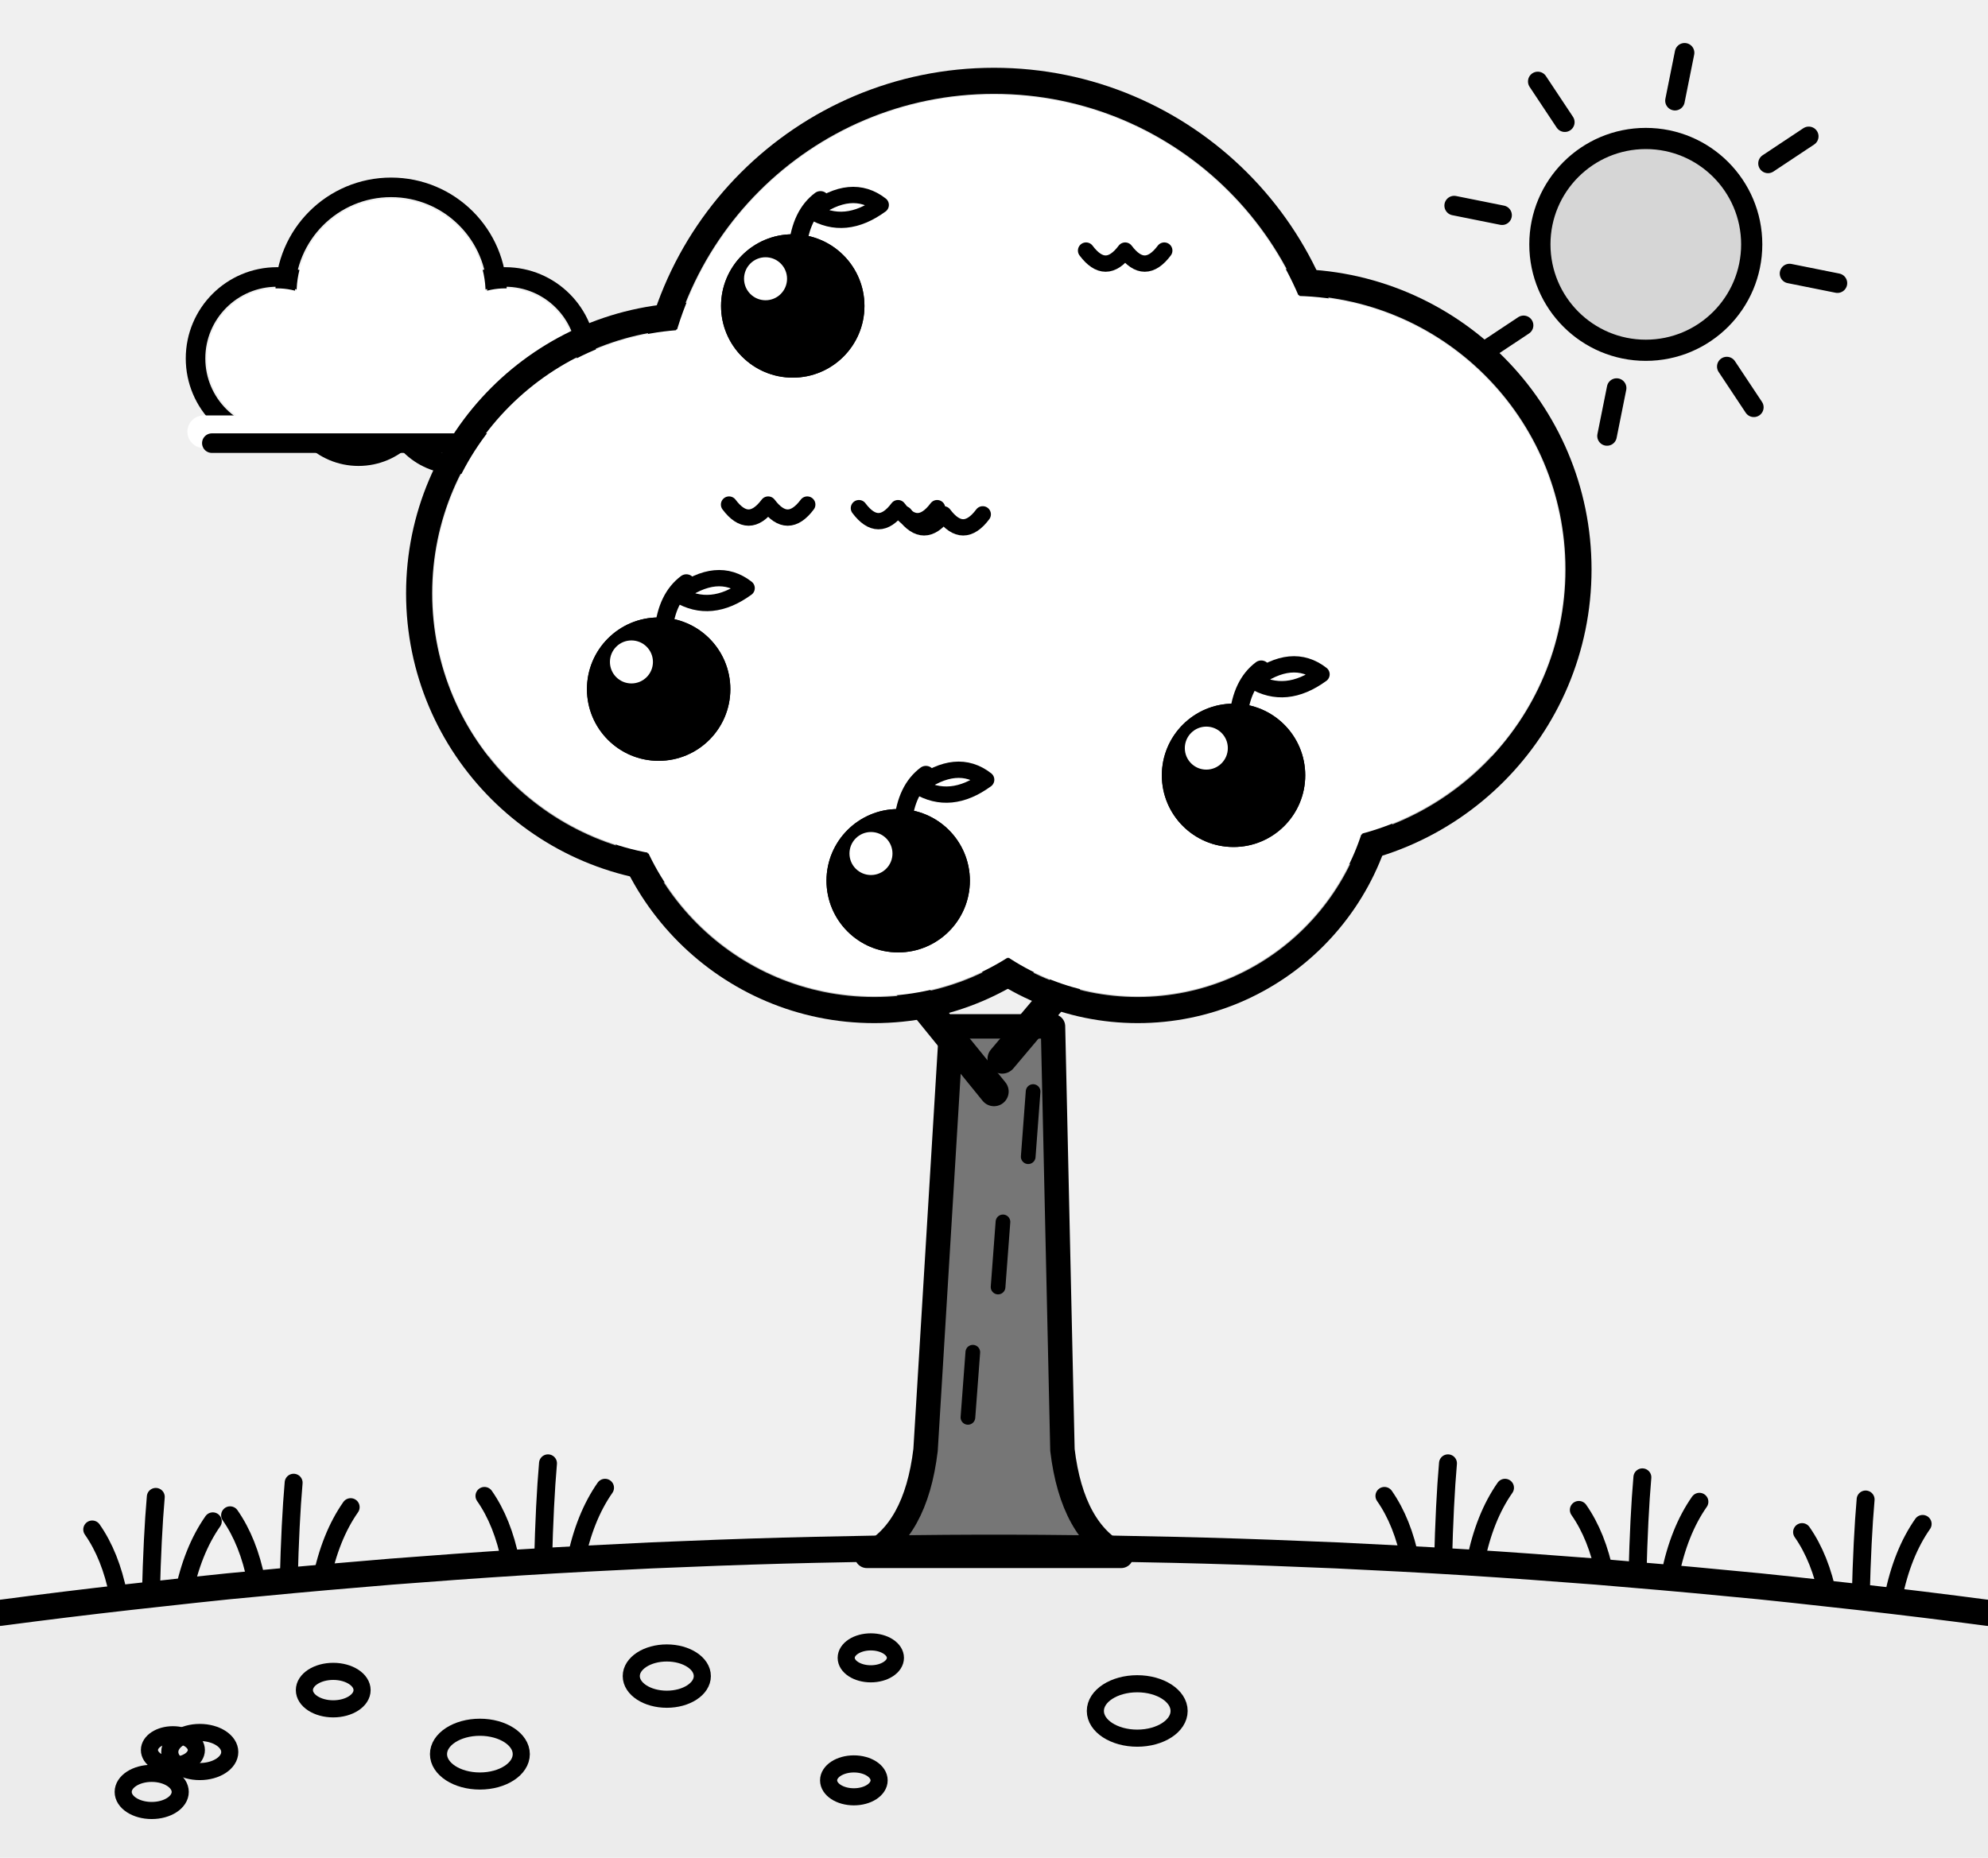
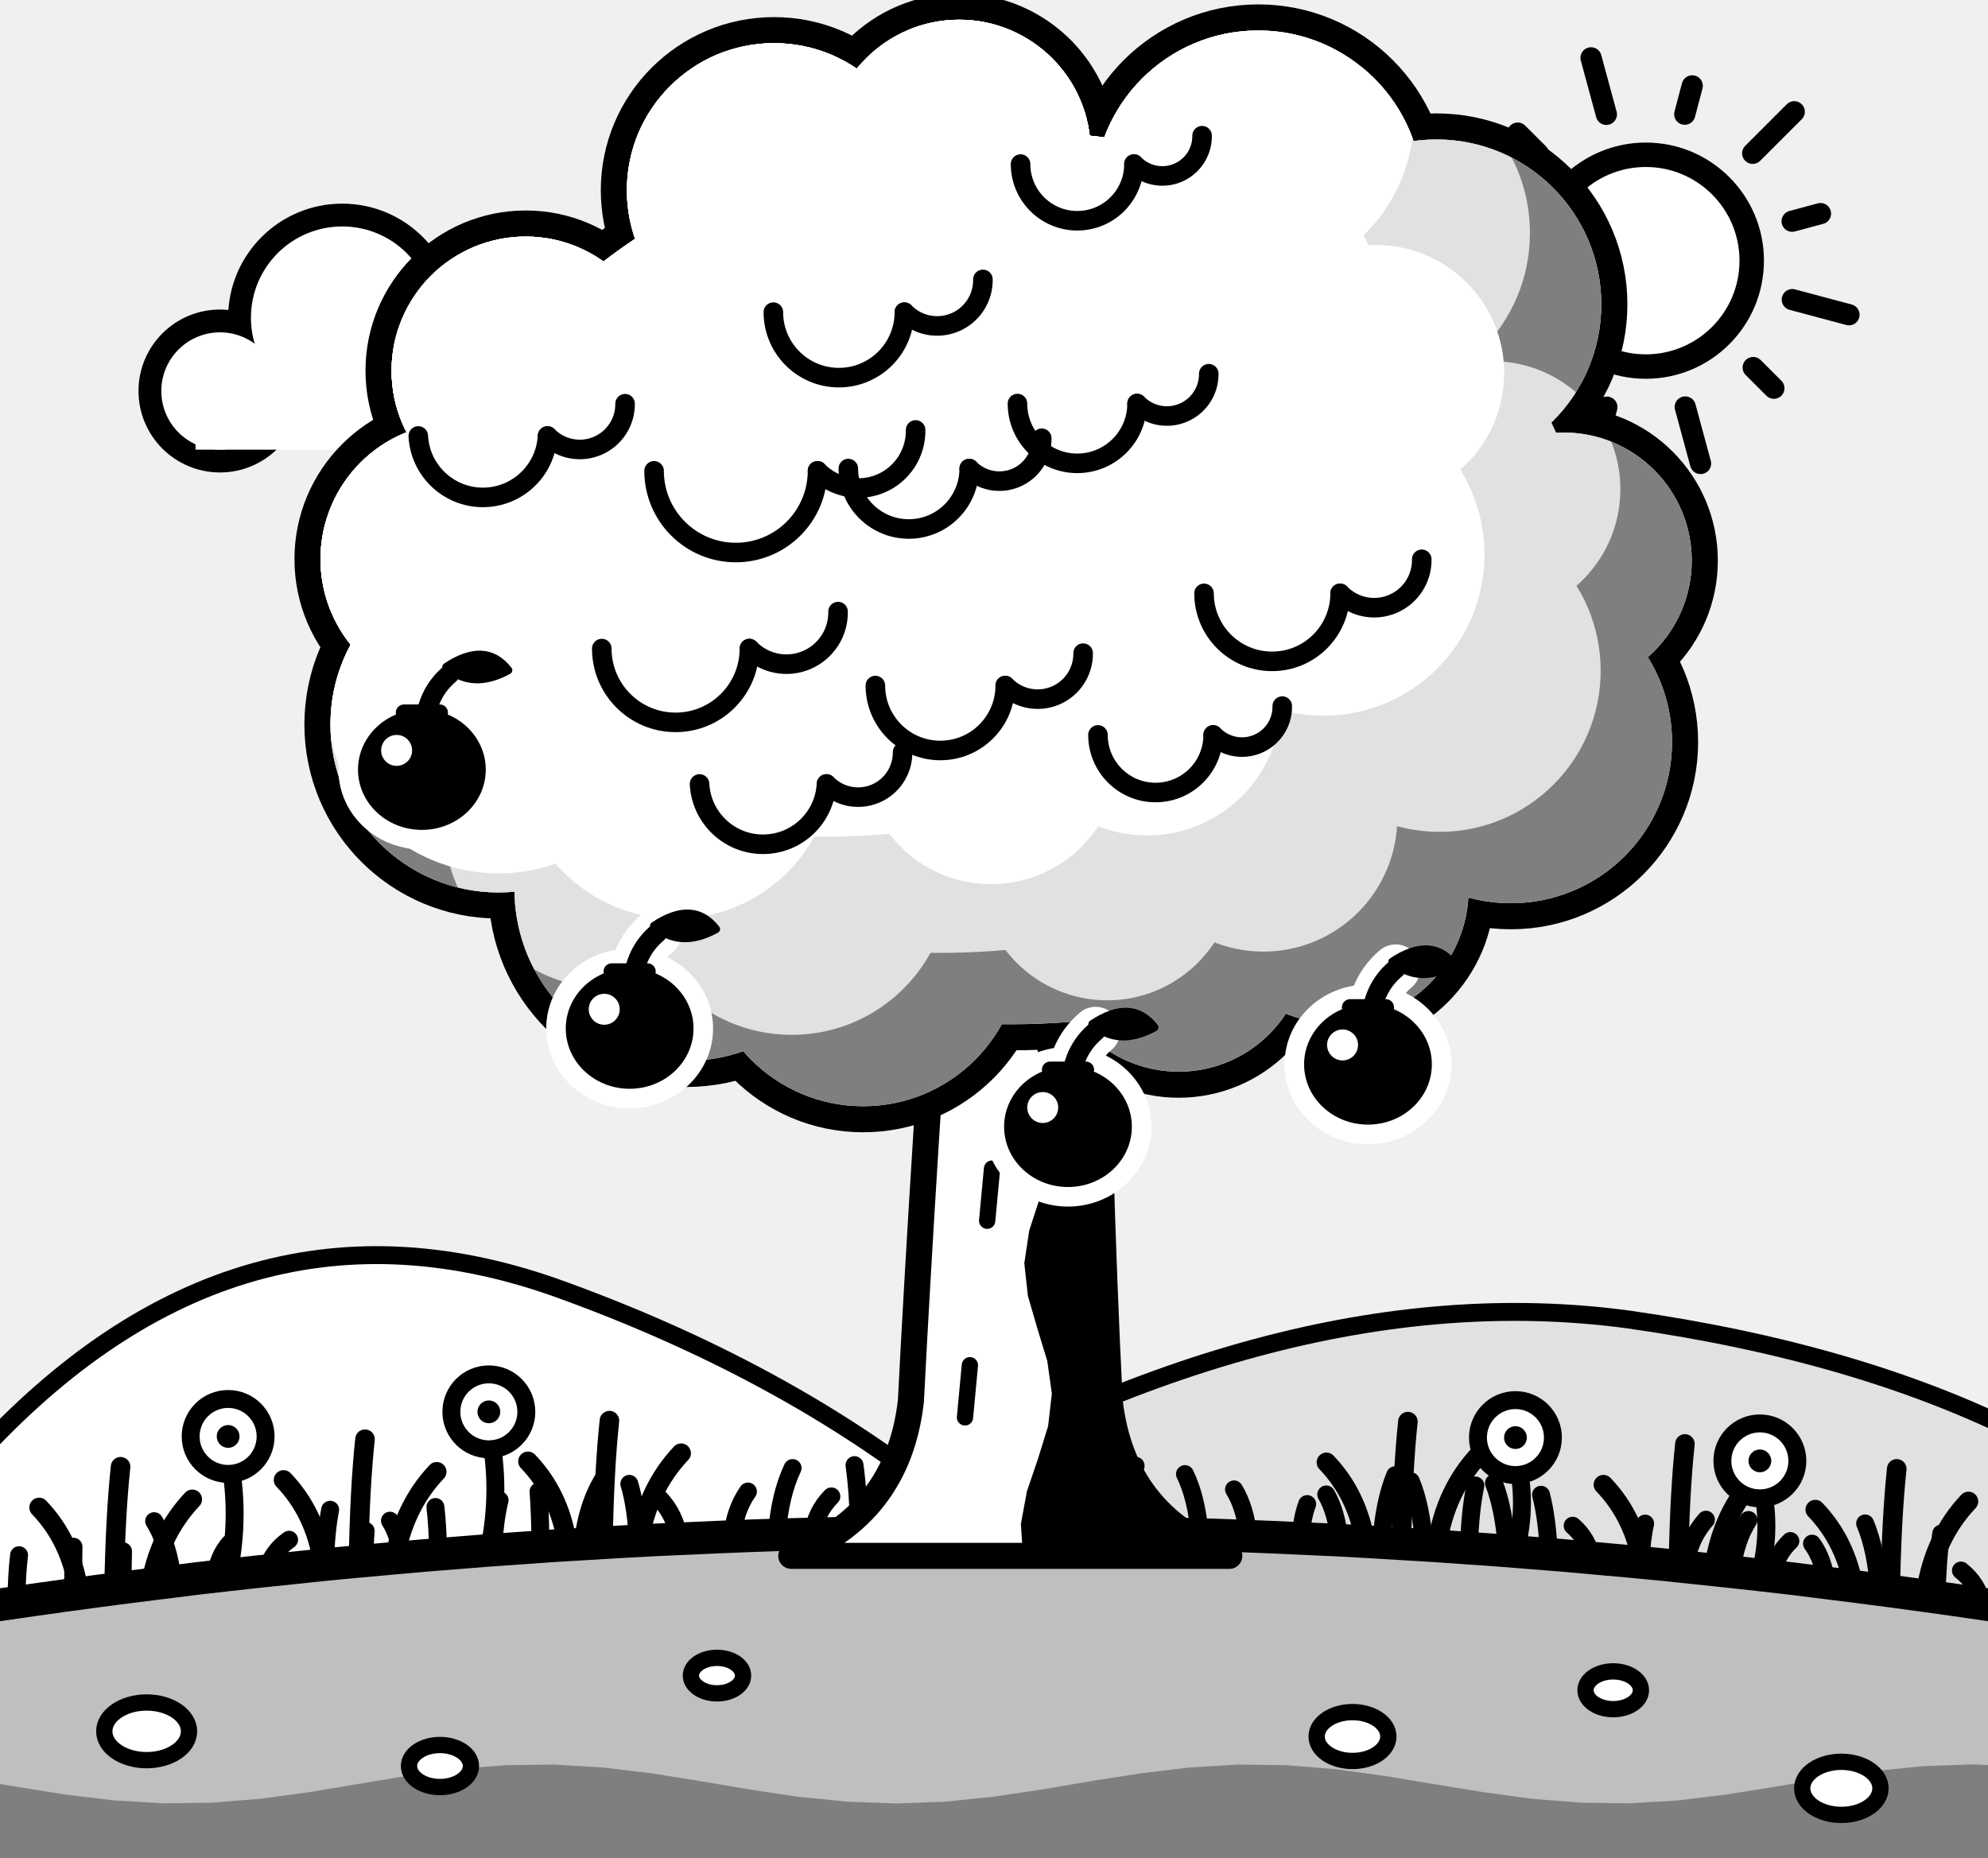
<svg xmlns="http://www.w3.org/2000/svg" width="122" height="114" viewBox="0 0 122 114">
-   <g id="shade">
-     <circle cx="101" cy="15" r="6.5" fill="rgb(214,214,214)" />
-     <path d="M0,99 L2,98.74 L4,98.49 L6,98.25 L8,98.02 L10,97.8 L12,97.58 L14,97.37 L16,97.18 L18,96.99 L20,96.81 L22,96.64 L24,96.47 L26,96.32 L28,96.17 L30,96.03 L32,95.9 L34,95.78 L36,95.67 L38,95.57 L40,95.47 L42,95.39 L44,95.31 L46,95.24 L48,95.18 L50,95.13 L52,95.09 L54,95.05 L56,95.03 L58,95.01 L60,95 L62,95 L64,95.01 L66,95.03 L68,95.05 L70,95.09 L72,95.13 L74,95.18 L76,95.24 L78,95.31 L80,95.39 L82,95.47 L84,95.57 L86,95.67 L88,95.78 L90,95.9 L92,96.03 L94,96.17 L96,96.32 L98,96.47 L100,96.64 L102,96.81 L104,96.99 L106,97.18 L108,97.37 L110,97.58 L112,97.8 L114,98.02 L116,98.25 L118,98.49 L120,98.74 L122,99 L122,114 L0,114 Z" fill="rgb(236,236,236)" />
-     <path d="M53.2,95.5 Q56.2,94 56.8,89 L58.38,63 L64.62,63 L65.2,89 Q65.8,94 68.8,95.5 Z" fill="rgb(118,118,118)" />
+   <g stroke-linecap="round" stroke-linejoin="round">
+     <path d="M109.99,18.39 L113.47,19.32" fill="none" stroke="#000" stroke-width="1.3" />
+     <path d="M107.59,22.56 L108.86,23.83" fill="none" stroke="#000" stroke-width="1.3" />
+     <path d="M103.42,24.98 L104.36,28.45" fill="none" stroke="#000" stroke-width="1.3" />
+     <path d="M98.61,24.99 L98.15,26.73" fill="none" stroke="#000" stroke-width="1.3" />
+     <path d="M94.44,22.59 L91.89,25.14" fill="none" stroke="#000" stroke-width="1.3" />
+     <path d="M92.02,18.42 L90.28,18.89" fill="none" stroke="#000" stroke-width="1.3" />
+     <path d="M92.01,13.61 L88.53,12.68" fill="none" stroke="#000" stroke-width="1.3" />
+     <path d="M94.41,9.44 L93.14,8.17" fill="none" stroke="#000" stroke-width="1.3" />
+     <path d="M98.58,7.02 L97.64,3.55" fill="none" stroke="#000" stroke-width="1.3" />
+     <path d="M103.39,7.01 L103.85,5.27" fill="none" stroke="#000" stroke-width="1.3" />
+     <path d="M107.56,9.41 L110.11,6.86" fill="none" stroke="#000" stroke-width="1.3" />
+     <path d="M109.98,13.58 L111.72,13.11" fill="none" stroke="#000" stroke-width="1.3" />
+     <circle cx="101" cy="16" r="6.5" fill="#fff" stroke="#000" stroke-width="1.5" />
+     <clipPath id="c1">
+       <rect x="0" y="0" width="122" height="29" />
+     </clipPath>
+     <g clip-path="url(#c1)">
+       <circle cx="13.5" cy="24" r="5" fill="#000" />
+       <circle cx="21" cy="19.5" r="7" fill="#000" />
+       <circle cx="30" cy="20.5" r="6" fill="#000" />
+       <circle cx="36.5" cy="24.5" r="4.5" fill="#000" />
+     </g>
+     <clipPath id="c2">
+       <rect x="0" y="0" width="122" height="27.6" />
+     </clipPath>
+     <g clip-path="url(#c2)">
+       <circle cx="13.5" cy="24" r="3.6" fill="#fff" />
+       <circle cx="21" cy="19.5" r="5.6" fill="#fff" />
+       <circle cx="30" cy="20.5" r="4.6" fill="#fff" />
+       <circle cx="36.5" cy="24.5" r="3.1" fill="#fff" />
+       <rect x="12" y="22" width="26" height="6" fill="#fff" />
+     </g>
+     <path d="M-2,90 Q14,72 34,79 Q48,84 58,92 L58,110 L-2,110 Z" fill="#fff" stroke="#000" stroke-width="1.1" />
+     <path d="M52,94 Q78,78 100,81 Q114,83 124,88 L124,110 L52,110 Z" fill="#e1e1e1" stroke="#000" stroke-width="1.1" />
+     <path d="M-2,98.8 L0,98.5 L2,98.21 L4,97.93 L6,97.66 L8,97.4 L10,97.15 L12,96.9 L14,96.67 L16,96.45 L18,96.24 L20,96.03 L22,95.84 L24,95.66 L26,95.48 L28,95.32 L30,95.16 L32,95.02 L34,94.88 L36,94.76 L38,94.64 L40,94.53 L42,94.44 L44,94.35 L46,94.27 L48,94.2 L50,94.15 L52,94.1 L54,94.06 L56,94.03 L58,94.01 L60,94 L62,94 L64,94.01 L66,94.03 L68,94.06 L70,94.1 L72,94.15 L74,94.2 L76,94.27 L78,94.35 L80,94.44 L82,94.53 L84,94.64 L86,94.76 L88,94.88 L90,95.02 L92,95.16 L94,95.32 L96,95.48 L98,95.66 L100,95.84 L102,96.03 L104,96.24 L106,96.45 L108,96.67 L110,96.9 L112,97.15 L114,97.4 L116,97.66 L118,97.93 L120,98.21 L122,98.5 L124,98.8 L124,116 L-2,116 Z" fill="#bfbfbf" />
+     <path d="M-2,109.16 L1,109.67 L4,110.15 L7,110.51 L10,110.69 L13,110.65 L16,110.41 L19,110 L22,109.5 L25,109 L28,108.59 L31,108.35 L34,108.31 L37,108.49 L40,108.85 L43,109.33 L46,109.84 L49,110.29 L52,110.59 L55,110.7 L58,110.59 L61,110.28 L64,109.83 L67,109.32 L70,108.85 L73,108.49 L76,108.31 L79,108.35 L82,108.6 L85,109.01 L88,109.51 L91,110 L94,110.41 L97,110.65 L100,110.69 L103,110.51 L106,110.14 L109,109.66 L112,109.15 L115,108.71 L118,108.41 L121,108.3 L124,108.41 L124,116 L-2,116 Z" fill="#7f7f7f" />
+     <ellipse cx="9" cy="106.27" rx="2.6" ry="1.77" fill="#fff" stroke="#000" stroke-width="1" />
+     <ellipse cx="27" cy="108.4" rx="1.9" ry="1.29" fill="#fff" stroke="#000" stroke-width="1" />
+     <ellipse cx="44" cy="102.85" rx="1.6" ry="1.09" fill="#fff" stroke="#000" stroke-width="1" />
+     <ellipse cx="83" cy="106.59" rx="2.2" ry="1.5" fill="#fff" stroke="#000" stroke-width="1" />
+     <ellipse cx="99" cy="103.75" rx="1.7" ry="1.16" fill="#fff" stroke="#000" stroke-width="1" />
+     <ellipse cx="113" cy="109.77" rx="2.4" ry="1.63" fill="#fff" stroke="#000" stroke-width="1" />
+     <path d="M1,98.35 q0.03,-1.73 0.17,-2.89" fill="none" stroke="#000" stroke-width="1.1" />
+     <path d="M4.49,97.86 q0,-1.75 0.02,-2.92" fill="none" stroke="#000" stroke-width="1.1" />
+     <path d="M7.52,97.46 q0.01,-1.35 0.03,-2.24" fill="none" stroke="#000" stroke-width="1.1" />
+     <path d="M10.6,97.07 q-0.23,-2.22 -1.14,-3.7" fill="none" stroke="#000" stroke-width="1.1" />
+     <path d="M13.22,96.76 q0.17,-1.21 0.87,-2.02" fill="none" stroke="#000" stroke-width="1.1" />
+     <path d="M16.39,96.41 q0.27,-1.14 1.35,-1.9" fill="none" stroke="#000" stroke-width="1.1" />
+     <path d="M19.94,96.04 q0.06,-2.02 0.32,-3.37" fill="none" stroke="#000" stroke-width="1.1" />
+     <path d="M22.36,95.81 q0.02,-1.1 0.08,-1.84" fill="none" stroke="#000" stroke-width="1.1" />
+     <path d="M24.65,95.6 q-0.14,-1.35 -0.72,-2.26" fill="none" stroke="#000" stroke-width="1.1" />
+     <path d="M26.89,95.41 q-0.03,-1.75 -0.17,-2.91" fill="none" stroke="#000" stroke-width="1.1" />
+     <path d="M30.27,95.14 q0.08,-1.83 0.39,-3.05" fill="none" stroke="#000" stroke-width="1.1" />
+     <path d="M33.17,94.94 q-0.02,-2.03 -0.12,-3.39" fill="none" stroke="#000" stroke-width="1.1" />
+     <path d="M35.76,94.77 q0.28,-2.52 1.39,-4.19" fill="none" stroke="#000" stroke-width="1.1" />
+     <path d="M39.14,94.58 q-0.1,-2.1 -0.52,-3.5" fill="none" stroke="#000" stroke-width="1.1" />
+     <path d="M41.66,94.45 q-0.24,-1.5 -1.2,-2.49" fill="none" stroke="#000" stroke-width="1.1" />
+     <path d="M44.93,94.31 q0.19,-1.66 0.97,-2.76" fill="none" stroke="#000" stroke-width="1.1" />
+     <path d="M47.67,94.21 q0.19,-2.46 0.97,-4.1" fill="none" stroke="#000" stroke-width="1.1" />
+     <path d="M49.87,94.15 q0.23,-1.38 1.15,-2.3" fill="none" stroke="#000" stroke-width="1.1" />
+     <path d="M52.73,94.08 q-0.06,-2.49 -0.29,-4.15" fill="none" stroke="#000" stroke-width="1.1" />
+     <path d="M68.97,94.08 q0.14,-2.47 0.72,-4.11" fill="none" stroke="#000" stroke-width="1.1" />
+     <path d="M71.33,94.13 q-0.22,-1.43 -1.12,-2.39" fill="none" stroke="#000" stroke-width="1.1" />
+     <path d="M73.62,94.19 q-0.18,-2.23 -0.9,-3.71" fill="none" stroke="#000" stroke-width="1.1" />
+     <path d="M76.6,94.29 q-0.17,-1.72 -0.87,-2.87" fill="none" stroke="#000" stroke-width="1.1" />
+     <path d="M79.82,94.43 q0.08,-1.27 0.4,-2.11" fill="none" stroke="#000" stroke-width="1.1" />
+     <path d="M82.19,94.54 q-0.16,-1.69 -0.8,-2.81" fill="none" stroke="#000" stroke-width="1.1" />
+     <path d="M84.77,94.68 q0.17,-2.48 0.85,-4.13" fill="none" stroke="#000" stroke-width="1.1" />
+     <path d="M87.39,94.84 q-0.16,-2.35 -0.81,-3.92" fill="none" stroke="#000" stroke-width="1.1" />
+     <path d="M90.14,95.03 q0.08,-2.31 0.4,-3.85" fill="none" stroke="#000" stroke-width="1.1" />
+     <path d="M92.48,95.2 q-0.16,-2.5 -0.8,-4.17" fill="none" stroke="#000" stroke-width="1.1" />
+     <path d="M95.05,95.4 q-0.1,-2.19 -0.48,-3.65" fill="none" stroke="#000" stroke-width="1.1" />
+     <path d="M97.66,95.63 q-0.23,-1.19 -1.15,-1.98" fill="none" stroke="#000" stroke-width="1.1" />
+     <path d="M100.68,95.9 q0.06,-1.43 0.28,-2.38" fill="none" stroke="#000" stroke-width="1.1" />
+     <path d="M103.4,96.17 q0.26,-1.73 1.29,-2.89" fill="none" stroke="#000" stroke-width="1.1" />
+     <path d="M106.27,96.48 q0.21,-1.91 1.03,-3.18" fill="none" stroke="#000" stroke-width="1.1" />
+     <path d="M108.73,96.76 q0.23,-1.3 1.14,-2.17" fill="none" stroke="#000" stroke-width="1.1" />
+     <path d="M112.07,97.15 q-0.17,-1.44 -0.87,-2.4" fill="none" stroke="#000" stroke-width="1.1" />
+     <path d="M115.31,97.57 q-0.17,-2.43 -0.85,-4.06" fill="none" stroke="#000" stroke-width="1.1" />
+     <path d="M118.84,98.05 q0.06,-2.35 0.29,-3.92" fill="none" stroke="#000" stroke-width="1.1" />
+     <path d="M121.63,98.45 q-0.26,-1.23 -1.29,-2.05" fill="none" stroke="#000" stroke-width="1.1" />
+     <path d="M4.8,97.53 q-0.48,-3 -2.4,-5" fill="none" stroke="#000" stroke-width="1.2" />
+     <path d="M7,97.53 q0.08,-4.5 0.4,-7.5" fill="none" stroke="#000" stroke-width="1.2" />
+     <path d="M9.2,97.53 q0.52,-3.3 2.6,-5.5" fill="none" stroke="#000" stroke-width="1.2" />
+     <path d="M19.8,95.84 q-0.48,-3 -2.4,-5" fill="none" stroke="#000" stroke-width="1.2" />
+     <path d="M22,95.84 q0.08,-4.5 0.4,-7.5" fill="none" stroke="#000" stroke-width="1.2" />
+     <path d="M24.2,95.84 q0.52,-3.3 2.6,-5.5" fill="none" stroke="#000" stroke-width="1.2" />
+     <path d="M34.8,94.7 q-0.48,-3 -2.4,-5" fill="none" stroke="#000" stroke-width="1.2" />
+     <path d="M37,94.7 q0.08,-4.5 0.4,-7.5" fill="none" stroke="#000" stroke-width="1.2" />
+     <path d="M39.2,94.7 q0.52,-3.3 2.6,-5.5" fill="none" stroke="#000" stroke-width="1.2" />
+     <path d="M83.8,94.76 q-0.48,-3 -2.4,-5" fill="none" stroke="#000" stroke-width="1.2" />
+     <path d="M86,94.76 q0.08,-4.5 0.4,-7.5" fill="none" stroke="#000" stroke-width="1.2" />
+     <path d="M88.2,94.76 q0.52,-3.3 2.6,-5.5" fill="none" stroke="#000" stroke-width="1.2" />
+     <path d="M100.8,96.13 q-0.48,-3 -2.4,-5" fill="none" stroke="#000" stroke-width="1.2" />
+     <path d="M103,96.13 q0.08,-4.5 0.4,-7.5" fill="none" stroke="#000" stroke-width="1.2" />
+     <path d="M105.2,96.13 q0.52,-3.3 2.6,-5.5" fill="none" stroke="#000" stroke-width="1.2" />
+     <path d="M113.8,97.66 q-0.48,-3 -2.4,-5" fill="none" stroke="#000" stroke-width="1.2" />
+     <path d="M116,97.66 q0.08,-4.5 0.4,-7.5" fill="none" stroke="#000" stroke-width="1.2" />
+     <path d="M118.2,97.66 q0.52,-3.3 2.6,-5.5" fill="none" stroke="#000" stroke-width="1.2" />
+     <path d="M14,96.67 q0.8,-3.75 0,-7.5" fill="none" stroke="#000" stroke-width="1.1" />
+     <circle cx="14" cy="88.17" r="2.3" fill="#fff" stroke="#000" stroke-width="1.1" />
+     <circle cx="14" cy="88.17" r="0.7" fill="#000" />
+     <path d="M108,96.67 q0.8,-3 0,-6" fill="none" stroke="#000" stroke-width="1.1" />
+     <circle cx="108" cy="89.67" r="2.3" fill="#fff" stroke="#000" stroke-width="1.1" />
+     <circle cx="108" cy="89.67" r="0.7" fill="#000" />
+     <path d="M30,95.16 q0.8,-3.75 0,-7.5" fill="none" stroke="#000" stroke-width="1.1" />
+     <circle cx="30" cy="86.66" r="2.3" fill="#fff" stroke="#000" stroke-width="1.1" />
+     <circle cx="30" cy="86.66" r="0.7" fill="#000" />
+     <path d="M93,95.24 q0.8,-3 0,-6" fill="none" stroke="#000" stroke-width="1.1" />
+     <circle cx="93" cy="88.24" r="2.3" fill="#fff" stroke="#000" stroke-width="1.1" />
+     <circle cx="93" cy="88.24" r="0.7" fill="#000" />
+     <path d="M-2,98.8 L0,98.5 L2,98.21 L4,97.93 L6,97.66 L8,97.4 L10,97.15 L12,96.9 L14,96.67 L16,96.45 L18,96.24 L20,96.03 L22,95.84 L24,95.66 L26,95.48 L28,95.32 L30,95.16 L32,95.02 L34,94.88 L36,94.76 L38,94.64 L40,94.53 L42,94.44 L44,94.35 L46,94.27 L48,94.2 L50,94.15 L52,94.1 L54,94.06 L56,94.03 L58,94.01 L60,94 L62,94 L64,94.01 L66,94.03 L68,94.06 L70,94.1 L72,94.15 L74,94.2 L76,94.27 L78,94.35 L80,94.44 L82,94.53 L84,94.64 L86,94.76 L88,94.88 L90,95.02 L92,95.16 L94,95.32 L96,95.48 L98,95.66 L100,95.84 L102,96.03 L104,96.24 L106,96.45 L108,96.67 L110,96.9 L112,97.15 L114,97.4 L116,97.66 L118,97.93 L120,98.21 L122,98.5 L124,98.8" fill="none" stroke="#000" stroke-width="2" />
+     <path d="M61.89,58.6 Q51.87,52.06 44.85,43.11 L43.75,44.27 Q50.43,53.58 60.11,60.49 Z" fill="#000" stroke="#000" stroke-width="0.5" />
+     <path d="M63.9,59.48 Q74.46,51.71 82.02,41.53 L80.92,40.37 Q73.01,50.19 62.1,57.6 Z" fill="#000" stroke="#000" stroke-width="0.5" />
+     <path d="M48.56,95.5 Q55.1,93 55.9,86 Q56.6,72.27 58.12,50.54 L67.08,50.54 Q67.4,72.27 68.1,86 Q68.9,93 75.44,95.5 Z" fill="#fff" stroke="#000" stroke-width="1.6" />
    <clipPath id="c3">
-       <circle cx="61" cy="26.13" r="21.17" />
-       <circle cx="42.77" cy="36.42" r="17.05" />
-       <circle cx="79.23" cy="34.95" r="17.64" />
-       <circle cx="53.65" cy="45.83" r="16.17" />
-       <circle cx="69.82" cy="46.71" r="15.29" />
+       <path d="M48.56,95.5 Q55.1,93 55.9,86 Q56.6,72.27 58.12,50.54 L67.08,50.54 Q67.4,72.27 68.1,86 Q68.9,93 75.44,95.5 Z" />
    </clipPath>
    <g clip-path="url(#c3)">
-       <rect x="0" y="0" width="122" height="114" fill="rgb(226,226,226)" />
-       <rect x="0" y="46.4" width="122" height="114" fill="rgb(186,186,186)" />
-       <circle cx="54.65" cy="18.72" r="9.53" fill="#fff" />
-       <circle cx="37.66" cy="30.45" r="7.67" fill="#fff" />
-       <circle cx="73.94" cy="28.78" r="7.94" fill="#fff" />
-     </g>
-   </g>
-   <g id="ink" fill="none" stroke="#000" stroke-linecap="round" stroke-linejoin="round">
-     <circle cx="101" cy="15" r="6.5" stroke-width="1.3" />
-     <path d="M109.82,16.79 L112.76,17.38" stroke-width="1.2" />
-     <path d="M105.97,22.5 L107.63,25" stroke-width="1.2" />
-     <path d="M99.21,23.82 L98.62,26.76" stroke-width="1.2" />
-     <path d="M93.5,19.97 L91,21.63" stroke-width="1.2" />
-     <path d="M92.18,13.21 L89.24,12.62" stroke-width="1.2" />
-     <path d="M96.03,7.5 L94.37,5" stroke-width="1.2" />
-     <path d="M102.79,6.18 L103.38,3.24" stroke-width="1.2" />
-     <path d="M108.5,10.03 L111,8.37" stroke-width="1.2" />
-     <circle cx="17" cy="22" r="5" stroke-width="1.2" />
-     <circle cx="24" cy="18" r="6.5" stroke-width="1.2" />
-     <circle cx="31" cy="22" r="5" stroke-width="1.2" />
-     <circle cx="22" cy="24" r="4" stroke-width="1.2" />
-     <circle cx="28" cy="24.5" r="4" stroke-width="1.2" />
-     <circle cx="17" cy="22" r="4.3" fill="#fff" stroke="none" />
-     <circle cx="24" cy="18" r="5.8" fill="#fff" stroke="none" />
-     <circle cx="31" cy="22" r="4.3" fill="#fff" stroke="none" />
-     <circle cx="22" cy="24" r="3.3" fill="#fff" stroke="none" />
-     <circle cx="28" cy="24.5" r="3.3" fill="#fff" stroke="none" />
-     <path d="M12.5,26.5 L35.5,26.5" stroke="#fff" stroke-width="2" />
-     <path d="M13,27.2 L35,27.2" stroke-width="1.2" />
-     <path d="M0,99 L2,98.74 L4,98.49 L6,98.25 L8,98.02 L10,97.8 L12,97.58 L14,97.37 L16,97.18 L18,96.99 L20,96.81 L22,96.64 L24,96.47 L26,96.32 L28,96.17 L30,96.03 L32,95.9 L34,95.78 L36,95.67 L38,95.57 L40,95.47 L42,95.39 L44,95.31 L46,95.24 L48,95.18 L50,95.13 L52,95.09 L54,95.05 L56,95.03 L58,95.01 L60,95 L62,95 L64,95.01 L66,95.03 L68,95.05 L70,95.09 L72,95.13 L74,95.18 L76,95.24 L78,95.31 L80,95.39 L82,95.47 L84,95.57 L86,95.67 L88,95.78 L90,95.9 L92,96.03 L94,96.17 L96,96.32 L98,96.47 L100,96.64 L102,96.81 L104,96.99 L106,97.18 L108,97.37 L110,97.58 L112,97.8 L114,98.02 L116,98.25 L118,98.49 L120,98.74 L122,99" stroke-width="1.6" />
-     <ellipse cx="40.92" cy="102.88" rx="2.18" ry="1.42" stroke-width="1.05" />
-     <ellipse cx="12.26" cy="107.54" rx="1.84" ry="1.2" stroke-width="1.05" />
-     <ellipse cx="10.61" cy="107.42" rx="1.44" ry="0.94" stroke-width="1.05" />
-     <ellipse cx="53.44" cy="101.76" rx="1.51" ry="0.98" stroke-width="1.05" />
-     <ellipse cx="52.4" cy="109.28" rx="1.55" ry="1.01" stroke-width="1.05" />
-     <ellipse cx="29.45" cy="107.67" rx="2.54" ry="1.65" stroke-width="1.05" />
-     <ellipse cx="69.79" cy="105.02" rx="2.57" ry="1.67" stroke-width="1.05" />
-     <ellipse cx="9.31" cy="109.99" rx="1.75" ry="1.14" stroke-width="1.05" />
-     <ellipse cx="20.45" cy="103.74" rx="1.77" ry="1.15" stroke-width="1.05" />
-     <path d="M7.26,97.88 Q6.78,95.48 5.66,93.88" stroke-width="1.1" />
-     <path d="M9.26,97.88 Q9.35,94.28 9.56,91.88" stroke-width="1.1" />
-     <path d="M11.26,97.88 Q11.8,95.18 13.06,93.38" stroke-width="1.1" />
-     <path d="M15.72,97.01 Q15.24,94.61 14.12,93.01" stroke-width="1.1" />
-     <path d="M17.72,97.01 Q17.81,93.41 18.02,91.01" stroke-width="1.1" />
-     <path d="M19.72,97.01 Q20.26,94.31 21.52,92.51" stroke-width="1.1" />
-     <path d="M31.33,95.82 Q30.85,93.42 29.73,91.82" stroke-width="1.1" />
-     <path d="M33.33,95.82 Q33.42,92.22 33.63,89.82" stroke-width="1.1" />
-     <path d="M35.33,95.82 Q35.87,93.12 37.13,91.32" stroke-width="1.1" />
-     <path d="M86.56,95.82 Q86.08,93.42 84.96,91.82" stroke-width="1.1" />
-     <path d="M88.56,95.82 Q88.65,92.22 88.86,89.82" stroke-width="1.1" />
-     <path d="M90.56,95.82 Q91.1,93.12 92.36,91.32" stroke-width="1.1" />
-     <path d="M98.49,96.68 Q98.01,94.28 96.89,92.68" stroke-width="1.1" />
-     <path d="M100.49,96.68 Q100.58,93.08 100.79,90.68" stroke-width="1.1" />
-     <path d="M102.49,96.68 Q103.03,93.98 104.29,92.18" stroke-width="1.1" />
-     <path d="M112.19,98.04 Q111.71,95.64 110.59,94.04" stroke-width="1.1" />
-     <path d="M114.19,98.04 Q114.28,94.44 114.49,92.04" stroke-width="1.1" />
-     <path d="M116.19,98.04 Q116.73,95.34 117.99,93.54" stroke-width="1.1" />
-     <path d="M53.2,95.5 Q56.2,94 56.8,89 L58.38,63 L64.62,63 L65.2,89 Q65.8,94 68.8,95.5 Z" stroke-width="1.5" fill="#fff" fill-opacity="0" />
-     <path d="M59.4,87 l0.3,-4" stroke-width="0.9" />
-     <path d="M61.25,79 l0.3,-4" stroke-width="0.9" />
-     <path d="M63.1,71 l0.3,-4" stroke-width="0.9" />
-     <path d="M61,67 Q54.5,59 48,51" stroke-width="1.8" />
-     <path d="M61.5,65 Q68.25,57 75,49" stroke-width="1.8" />
-     <circle cx="61" cy="26.13" r="21.17" stroke-width="1.6" />
-     <circle cx="42.77" cy="36.42" r="17.05" stroke-width="1.6" />
-     <circle cx="79.23" cy="34.95" r="17.64" stroke-width="1.6" />
-     <circle cx="53.65" cy="45.83" r="16.17" stroke-width="1.6" />
-     <circle cx="69.82" cy="46.71" r="15.29" stroke-width="1.6" />
-     <circle cx="61" cy="26.13" r="20.32" fill="#fff" stroke="none" />
-     <circle cx="42.77" cy="36.42" r="16.2" fill="#fff" stroke="none" />
-     <circle cx="79.23" cy="34.95" r="16.79" fill="#fff" stroke="none" />
-     <circle cx="53.65" cy="45.83" r="15.32" fill="#fff" stroke="none" />
-     <circle cx="69.82" cy="46.71" r="14.44" fill="#fff" stroke="none" />
-     <path d="M55.51,31.57 q1.2,1.6 2.4,0 q1.2,1.6 2.4,0" stroke-width="1" />
-     <path d="M44.74,30.97 q1.2,1.6 2.4,0 q1.2,1.6 2.4,0" stroke-width="1" />
-     <path d="M66.65,15.38 q1.2,1.6 2.4,0 q1.2,1.6 2.4,0" stroke-width="1" />
-     <path d="M52.71,31.19 q1.2,1.6 2.4,0 q1.2,1.6 2.4,0" stroke-width="1" />
-     <circle cx="75.7" cy="47.59" r="4.4" fill="#000" stroke="#fff" stroke-width="1.2" paint-order="stroke" />
-     <circle cx="75.7" cy="47.59" r="4.4" fill="#000" stroke="none" />
-     <circle cx="74.03" cy="45.92" r="1.32" fill="#fff" stroke="none" />
-     <path d="M76,43.99 q0.2,-2 1.4,-2.9" stroke-width="1.1" />
-     <path d="M76.9,41.79 q2.4,-1.8 4.2,-0.4 q-2.2,1.6 -4.2,0.4 Z" fill="#fff" stroke-width="1" />
-     <circle cx="48.65" cy="18.78" r="4.4" fill="#000" stroke="#fff" stroke-width="1.2" paint-order="stroke" />
-     <circle cx="48.65" cy="18.78" r="4.4" fill="#000" stroke="none" />
-     <circle cx="46.98" cy="17.11" r="1.32" fill="#fff" stroke="none" />
-     <path d="M48.95,15.18 q0.2,-2 1.4,-2.9" stroke-width="1.1" />
-     <path d="M49.85,12.98 q2.4,-1.8 4.2,-0.4 q-2.2,1.6 -4.2,0.4 Z" fill="#fff" stroke-width="1" />
-     <circle cx="40.42" cy="42.3" r="4.4" fill="#000" stroke="#fff" stroke-width="1.2" paint-order="stroke" />
-     <circle cx="40.42" cy="42.3" r="4.4" fill="#000" stroke="none" />
-     <circle cx="38.75" cy="40.63" r="1.32" fill="#fff" stroke="none" />
-     <path d="M40.72,38.7 q0.2,-2 1.4,-2.9" stroke-width="1.1" />
-     <path d="M41.62,36.5 q2.4,-1.8 4.2,-0.4 q-2.2,1.6 -4.2,0.4 Z" fill="#fff" stroke-width="1" />
-     <circle cx="55.12" cy="54.06" r="4.4" fill="#000" stroke="#fff" stroke-width="1.2" paint-order="stroke" />
-     <circle cx="55.12" cy="54.06" r="4.4" fill="#000" stroke="none" />
-     <circle cx="53.45" cy="52.39" r="1.32" fill="#fff" stroke="none" />
-     <path d="M55.42,50.46 q0.2,-2 1.4,-2.9" stroke-width="1.1" />
-     <path d="M56.32,48.26 q2.4,-1.8 4.2,-0.4 q-2.2,1.6 -4.2,0.4 Z" fill="#fff" stroke-width="1" />
+       <path d="M64.33,49.54 L64.87,51.54 L64.98,53.54 L64.6,55.54 L63.91,57.54 L63.3,59.54 L63.09,61.54 L63.38,63.54 L64,65.54 L64.57,67.54 L64.77,69.54 L64.46,71.54 L63.81,73.54 L63.16,75.54 L62.86,77.54 L63.08,79.54 L63.66,81.54 L64.27,83.54 L64.55,85.54 L64.32,87.54 L63.7,89.54 L63.02,91.54 L62.65,93.54 L62.78,95.54 L81.84,95.54 L81.84,49.54 Z" fill="#000" />
+     </g>
+     <path d="M59.22,87 L59.52,83.8" fill="none" stroke="#000" stroke-width="1" />
+     <path d="M60.58,74.93 L60.88,71.73" fill="none" stroke="#000" stroke-width="1" />
+     <path d="M59.55,62.86 L59.85,59.66" fill="none" stroke="#000" stroke-width="1" />
+     <clipPath id="c4">
+       <ellipse cx="62" cy="35.47" rx="35.4" ry="27.4" />
+       <circle cx="58.86" cy="9.28" r="8.07" />
+       <circle cx="77.22" cy="11.95" r="10.08" />
+       <circle cx="88.15" cy="18.68" r="10.12" />
+       <circle cx="95.96" cy="34.41" r="7.86" />
+       <circle cx="92.72" cy="45.55" r="9.89" />
+       <circle cx="81.91" cy="54.57" r="8.22" />
+       <circle cx="72.33" cy="57.92" r="7.86" />
+       <circle cx="52.97" cy="58.19" r="9.71" />
+       <circle cx="42.11" cy="54.58" r="10.54" />
+       <circle cx="30.59" cy="44.47" r="10.31" />
+       <circle cx="28.05" cy="34.32" r="8.38" />
+       <circle cx="32.26" cy="22.75" r="8.23" />
+       <circle cx="47.5" cy="11.68" r="9.03" />
+     </clipPath>
+     <g fill="#000" stroke="#000" stroke-width="3.2">
+       <ellipse cx="62" cy="35.47" rx="35.4" ry="27.4" />
+       <circle cx="58.86" cy="9.28" r="8.07" />
+       <circle cx="77.22" cy="11.95" r="10.08" />
+       <circle cx="88.15" cy="18.68" r="10.12" />
+       <circle cx="95.96" cy="34.41" r="7.86" />
+       <circle cx="92.72" cy="45.55" r="9.89" />
+       <circle cx="81.91" cy="54.57" r="8.22" />
+       <circle cx="72.33" cy="57.92" r="7.86" />
+       <circle cx="52.97" cy="58.19" r="9.71" />
+       <circle cx="42.11" cy="54.58" r="10.54" />
+       <circle cx="30.59" cy="44.47" r="10.31" />
+       <circle cx="28.05" cy="34.32" r="8.38" />
+       <circle cx="32.26" cy="22.75" r="8.23" />
+       <circle cx="47.5" cy="11.68" r="9.03" />
+     </g>
+     <g fill="#fff">
+       <ellipse cx="62" cy="35.47" rx="35.4" ry="27.4" />
+       <circle cx="58.86" cy="9.28" r="8.07" />
+       <circle cx="77.22" cy="11.95" r="10.08" />
+       <circle cx="88.15" cy="18.68" r="10.12" />
+       <circle cx="95.96" cy="34.41" r="7.86" />
+       <circle cx="92.72" cy="45.55" r="9.89" />
+       <circle cx="81.91" cy="54.57" r="8.22" />
+       <circle cx="72.33" cy="57.92" r="7.86" />
+       <circle cx="52.97" cy="58.19" r="9.71" />
+       <circle cx="42.11" cy="54.58" r="10.54" />
+       <circle cx="30.59" cy="44.47" r="10.31" />
+       <circle cx="28.05" cy="34.32" r="8.38" />
+       <circle cx="32.26" cy="22.75" r="8.23" />
+       <circle cx="47.5" cy="11.68" r="9.03" />
+     </g>
+     <g clip-path="url(#c4)">
+       <rect x="-10" y="-10" width="142" height="134" fill="#7f7f7f" />
+       <g fill="#e1e1e1" transform="translate(-4.38,-4.38)">
+         <ellipse cx="62" cy="35.47" rx="35.4" ry="27.4" />
+         <circle cx="58.86" cy="9.28" r="8.07" />
+         <circle cx="77.22" cy="11.95" r="10.08" />
+         <circle cx="88.15" cy="18.68" r="10.12" />
+         <circle cx="95.96" cy="34.41" r="7.86" />
+         <circle cx="92.72" cy="45.55" r="9.89" />
+         <circle cx="81.91" cy="54.57" r="8.22" />
+         <circle cx="72.33" cy="57.92" r="7.86" />
+         <circle cx="52.97" cy="58.19" r="9.71" />
+         <circle cx="42.11" cy="54.58" r="10.54" />
+         <circle cx="30.59" cy="44.47" r="10.31" />
+         <circle cx="28.05" cy="34.32" r="8.38" />
+         <circle cx="32.26" cy="22.75" r="8.23" />
+         <circle cx="47.5" cy="11.68" r="9.03" />
+       </g>
+       <g fill="#fff" transform="translate(-11.51,-11.51)">
+         <ellipse cx="62" cy="35.47" rx="35.4" ry="27.4" />
+         <circle cx="58.86" cy="9.28" r="8.07" />
+         <circle cx="77.22" cy="11.95" r="10.08" />
+         <circle cx="88.15" cy="18.68" r="10.12" />
+         <circle cx="95.96" cy="34.41" r="7.86" />
+         <circle cx="92.72" cy="45.55" r="9.89" />
+         <circle cx="81.91" cy="54.57" r="8.22" />
+         <circle cx="72.33" cy="57.92" r="7.86" />
+         <circle cx="52.97" cy="58.19" r="9.71" />
+         <circle cx="42.11" cy="54.58" r="10.54" />
+         <circle cx="30.59" cy="44.47" r="10.31" />
+         <circle cx="28.05" cy="34.32" r="8.38" />
+         <circle cx="32.26" cy="22.75" r="8.23" />
+         <circle cx="47.5" cy="11.68" r="9.03" />
+       </g>
+     </g>
+     <g clip-path="url(#c4)">
+       <path d="M62.63,10.07 A3.48,3.48 0 0 0 69.59,10.07" fill="none" stroke="#000" stroke-width="1.2" />
+       <path d="M69.59,10.07 a2.44,2.44 0 0 0 4.18,-1.74" fill="none" stroke="#000" stroke-width="1.2" />
+       <path d="M53.72,42.08 A3.98,3.98 0 0 0 61.69,42.08" fill="none" stroke="#000" stroke-width="1.2" />
+       <path d="M61.69,42.08 a2.79,2.79 0 0 0 4.78,-1.99" fill="none" stroke="#000" stroke-width="1.2" />
+       <path d="M36.93,39.81 A4.53,4.53 0 0 0 45.99,39.81" fill="none" stroke="#000" stroke-width="1.2" />
+       <path d="M45.99,39.81 a3.17,3.17 0 0 0 5.44,-2.27" fill="none" stroke="#000" stroke-width="1.2" />
+       <path d="M47.46,19.16 A4.02,4.02 0 0 0 55.5,19.16" fill="none" stroke="#000" stroke-width="1.2" />
+       <path d="M55.5,19.16 a2.81,2.81 0 0 0 4.82,-2.01" fill="none" stroke="#000" stroke-width="1.2" />
+       <path d="M62.44,24.77 A3.67,3.67 0 0 0 69.78,24.77" fill="none" stroke="#000" stroke-width="1.2" />
+       <path d="M69.78,24.77 a2.57,2.57 0 0 0 4.4,-1.83" fill="none" stroke="#000" stroke-width="1.2" />
+       <path d="M52.06,28.76 A3.71,3.71 0 0 0 59.48,28.76" fill="none" stroke="#000" stroke-width="1.2" />
+       <path d="M59.48,28.76 a2.6,2.6 0 0 0 4.45,-1.86" fill="none" stroke="#000" stroke-width="1.2" />
+       <path d="M40.14,28.9 A5.01,5.01 0 0 0 50.17,28.9" fill="none" stroke="#000" stroke-width="1.2" />
+       <path d="M50.17,28.9 a3.51,3.51 0 0 0 6.02,-2.51" fill="none" stroke="#000" stroke-width="1.2" />
+       <path d="M25.67,26.76 A3.97,3.97 0 0 0 33.6,26.76" fill="none" stroke="#000" stroke-width="1.2" />
+       <path d="M33.6,26.76 a2.78,2.78 0 0 0 4.76,-1.98" fill="none" stroke="#000" stroke-width="1.2" />
+       <path d="M42.93,48.12 A3.9,3.9 0 0 0 50.72,48.12" fill="none" stroke="#000" stroke-width="1.2" />
+       <path d="M50.72,48.12 a2.73,2.73 0 0 0 4.67,-1.95" fill="none" stroke="#000" stroke-width="1.2" />
+       <path d="M73.89,36.42 A4.17,4.17 0 0 0 82.24,36.42" fill="none" stroke="#000" stroke-width="1.2" />
+       <path d="M82.24,36.42 a2.92,2.92 0 0 0 5.01,-2.09" fill="none" stroke="#000" stroke-width="1.2" />
+       <path d="M67.38,45.11 A3.53,3.53 0 0 0 74.45,45.11" fill="none" stroke="#000" stroke-width="1.2" />
+       <path d="M74.45,45.11 a2.47,2.47 0 0 0 4.24,-1.77" fill="none" stroke="#000" stroke-width="1.2" />
+     </g>
+     <path d="M84.15,62.37 q0.2,-1.8 1.5,-2.9" fill="none" stroke="#fff" stroke-width="3" />
+     <ellipse cx="83.95" cy="65.33" rx="3.92" ry="3.7" fill="#000" stroke="#fff" stroke-width="2.4" />
+     <ellipse cx="83.95" cy="65.33" rx="3.92" ry="3.7" fill="#000" />
+     <path d="M82.85,61.83 L85.05,61.83" fill="none" stroke="#000" stroke-width="1" />
+     <circle cx="82.39" cy="64.14" r="0.95" fill="#fff" />
+     <path d="M84.15,62.37 q0.2,-1.8 1.5,-2.9" fill="none" stroke="#000" stroke-width="1.2" />
+     <path d="M85.45,59.03 q2.4,-1.6 3.8,0.2 q-2.2,1.2 -3.8,-0.2 Z" fill="#000" stroke="#000" stroke-width="0.5" />
+     <path d="M38.84,60.17 q0.2,-1.8 1.5,-2.9" fill="none" stroke="#fff" stroke-width="3" />
+     <ellipse cx="38.64" cy="63.13" rx="3.92" ry="3.7" fill="#000" stroke="#fff" stroke-width="2.4" />
+     <ellipse cx="38.64" cy="63.13" rx="3.92" ry="3.7" fill="#000" />
+     <path d="M37.54,59.63 L39.74,59.63" fill="none" stroke="#000" stroke-width="1" />
+     <circle cx="37.08" cy="61.95" r="0.95" fill="#fff" />
+     <path d="M38.84,60.17 q0.2,-1.8 1.5,-2.9" fill="none" stroke="#000" stroke-width="1.2" />
+     <path d="M40.14,56.83 q2.4,-1.6 3.8,0.2 q-2.2,1.2 -3.8,-0.2 Z" fill="#000" stroke="#000" stroke-width="0.5" />
+     <path d="M65.74,66.2 q0.2,-1.8 1.5,-2.9" fill="none" stroke="#fff" stroke-width="3" />
+     <ellipse cx="65.54" cy="69.16" rx="3.92" ry="3.7" fill="#000" stroke="#fff" stroke-width="2.4" />
+     <ellipse cx="65.54" cy="69.16" rx="3.92" ry="3.7" fill="#000" />
+     <path d="M64.44,65.66 L66.64,65.66" fill="none" stroke="#000" stroke-width="1" />
+     <circle cx="63.99" cy="67.98" r="0.95" fill="#fff" />
+     <path d="M65.74,66.2 q0.2,-1.8 1.5,-2.9" fill="none" stroke="#000" stroke-width="1.2" />
+     <path d="M67.04,62.86 q2.4,-1.6 3.8,0.2 q-2.2,1.2 -3.8,-0.2 Z" fill="#000" stroke="#000" stroke-width="0.5" />
+     <path d="M26.09,44.28 q0.2,-1.8 1.5,-2.9" fill="none" stroke="#fff" stroke-width="3" />
+     <ellipse cx="25.89" cy="47.24" rx="3.92" ry="3.7" fill="#000" stroke="#fff" stroke-width="2.4" />
+     <ellipse cx="25.89" cy="47.24" rx="3.92" ry="3.7" fill="#000" />
+     <path d="M24.79,43.74 L26.99,43.74" fill="none" stroke="#000" stroke-width="1" />
+     <circle cx="24.34" cy="46.06" r="0.95" fill="#fff" />
+     <path d="M26.09,44.28 q0.2,-1.8 1.5,-2.9" fill="none" stroke="#000" stroke-width="1.2" />
+     <path d="M27.39,40.94 q2.4,-1.6 3.8,0.2 q-2.2,1.2 -3.8,-0.2 Z" fill="#000" stroke="#000" stroke-width="0.5" />
  </g>
</svg>
